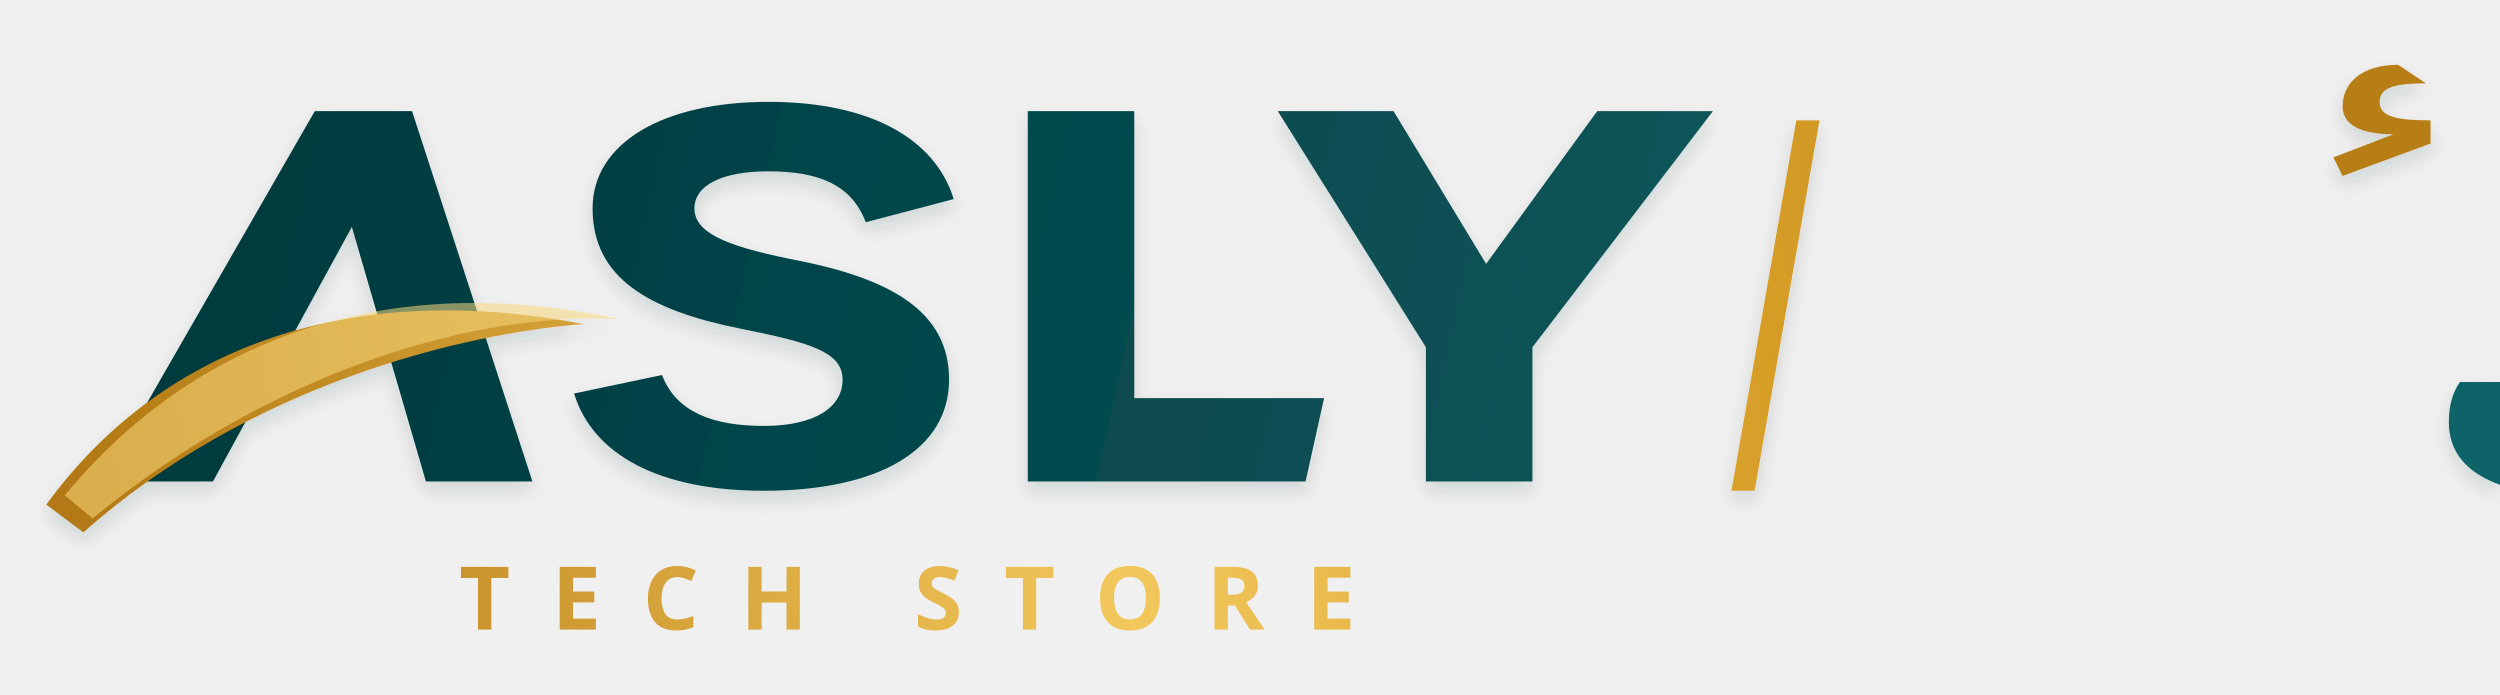
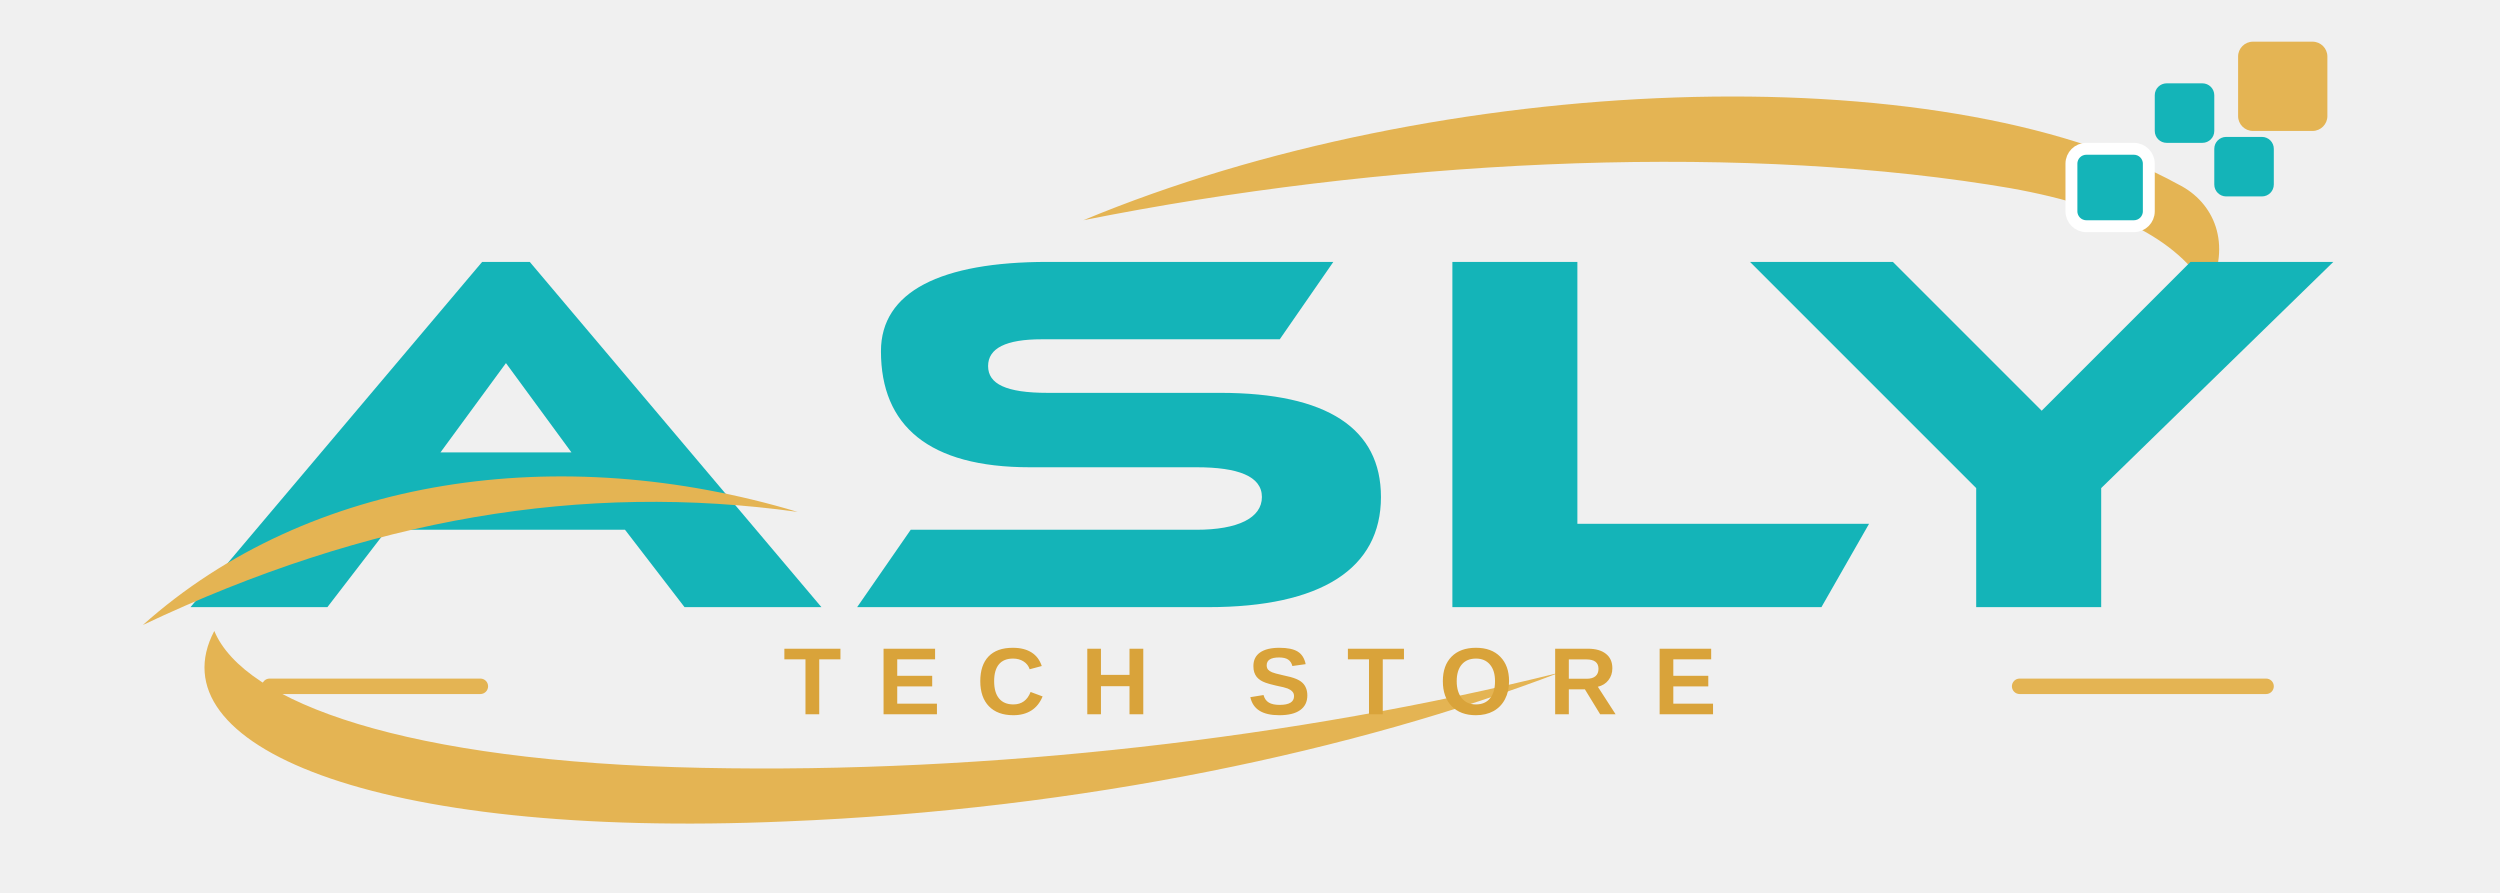
- <svg xmlns="http://www.w3.org/2000/svg" viewBox="0 0 540 150" fill="none" role="img" aria-label="ASLY | أصلي TECH STORE">
-   <defs>
-     <linearGradient id="tealGrad" x1="0" y1="0" x2="540" y2="120" gradientUnits="userSpaceOnUse">
-       <stop offset="0%" stop-color="#043538" />
-       <stop offset="55%" stop-color="#074F53" />
-       <stop offset="100%" stop-color="#0A6469" />
-     </linearGradient>
-     <linearGradient id="goldGrad" x1="20" y1="110" x2="490" y2="15" gradientUnits="userSpaceOnUse">
-       <stop offset="0%" stop-color="#B37912" />
-       <stop offset="45%" stop-color="#F2C75C" />
-       <stop offset="75%" stop-color="#D79E28" />
-       <stop offset="100%" stop-color="#B87E14" />
-     </linearGradient>
-     <filter id="softGlow" x="-10%" y="-10%" width="120%" height="120%">
-       <feDropShadow dx="0" dy="2" stdDeviation="2" flood-color="#04282A" flood-opacity="0.14" />
-     </filter>
-   </defs>
-   <g filter="url(#softGlow)">
-     <path d="M22 104 L68 24 H89 L115 104 H92 L76 49 L46 104 H22 Z" fill="url(#tealGrad)" />
-     <path d="M124 85 L143 81 C146 89 154 92 165 92 C176 92 182 88 182 82 C182 76 175 74 160 71 C140 67 128 60 128 45 C128 31 143 22 166 22 C188 22 202 30 206 43 L187 48 C184 40 177 37 166 37 C156 37 150 40 150 45 C150 50 156 53 171 56 C192 60 205 67 205 82 C205 97 190 106 165 106 C142 106 128 98 124 85 Z" fill="url(#tealGrad)" />
-     <path d="M222 24 H245 V86 H286 L282 104 H222 V24 Z" fill="url(#tealGrad)" />
-     <path d="M276 24 H301 L321 57 L345 24 H370 L331 75 V104 H308 V75 L276 24 Z" fill="url(#tealGrad)" />
-     <path d="M10 109 C34 76, 74 60, 126 70 C100 72, 54 83, 18 115 Z" fill="url(#goldGrad)" />
-     <path d="M14 107 C42 73, 84 58, 134 69 C105 67, 60 79, 20 112 Z" fill="#F8D97E" opacity="0.55" />
-     <path d="M388 26 L393 26 L379 106 L374 106 Z" fill="url(#goldGrad)" />
-     <text x="524" y="96" text-anchor="end" direction="rtl" font-family="'Cairo', 'Tajawal', system-ui, sans-serif" font-weight="900" font-size="78" fill="url(#tealGrad)" letter-spacing="0">اصلي</text>
-     <path d="M518 14 C510 14, 506 18, 506 23 C506 27, 510 29, 517 29 L504 34 L506 38 L525 31 L525 26 C517 26, 514 25, 514 22 C514 19, 517 18, 524 18 Z" fill="url(#goldGrad)" />
-   </g>
-   <text x="196" y="136" text-anchor="middle" font-family="'Plus Jakarta Sans', 'Cairo', sans-serif" font-weight="800" font-size="19" letter-spacing="9" fill="url(#goldGrad)">TECH STORE</text>
+ <svg xmlns="http://www.w3.org/2000/svg" viewBox="0 0 420 150" fill="none">
+   <path d="M182 37C242 12 326 9 366 31C372 34 375 41 371 49C366 40 354 34 334 31C289 24 232 27 182 37Z" fill="#E4B453" />
+   <rect x="348" y="25" width="13" height="13" rx="2.5" fill="#14B4B8" stroke="#FFFFFF" stroke-width="2" />
+   <rect x="362" y="14" width="10" height="10" rx="2" fill="#14B4B8" />
+   <rect x="372" y="23" width="10" height="10" rx="2" fill="#14B4B8" />
+   <rect x="376" y="7" width="15" height="15" rx="2.5" fill="#E4B453" />
+   <path d="M81 44L32 102H55L65 89H105L115 102H138L89 44H81ZM74 76L85 61L96 76H74Z" fill="#14B4B8" />
+   <path d="M148 59C148 49 158 44 176 44H224L215 57H175C169 57 166 58.5 166 61.5C166 64.5 169 66 176 66H205C223 66 232 72 232 83.5C232 95.5 222 102 203 102H144L153 89H201C208 89 212 87 212 83.5C212 80 208 78.5 201 78.5H173C156 78.5 148 71.5 148 59Z" fill="#14B4B8" />
+   <path d="M244 44H265V88H314L306 102H244V44Z" fill="#14B4B8" />
+   <path d="M294 44H318L343 69L368 44H392L353 82V102H332V82L294 44Z" fill="#14B4B8" />
+   <path d="M24 105C52 80 94 74 134 86C98 81 62 87 24 105Z" fill="#E4B453" />
+   <path d="M36 106C26 125 62 141 132 138C182 136 228 126 262 113C218 124 166 130 118 129C68 128 41 118 36 106Z" fill="#E4B453" />
+   <rect x="44" y="114" width="38" height="2.6" rx="1.3" fill="#E4B453" />
+   <text x="210" y="120" text-anchor="middle" fill="#D9A33A" font-family="'Plus Jakarta Sans', Arial, sans-serif" font-size="16" font-weight="800" letter-spacing="6">TECH STORE</text>
+   <rect x="338" y="114" width="44" height="2.6" rx="1.3" fill="#E4B453" />
</svg>
